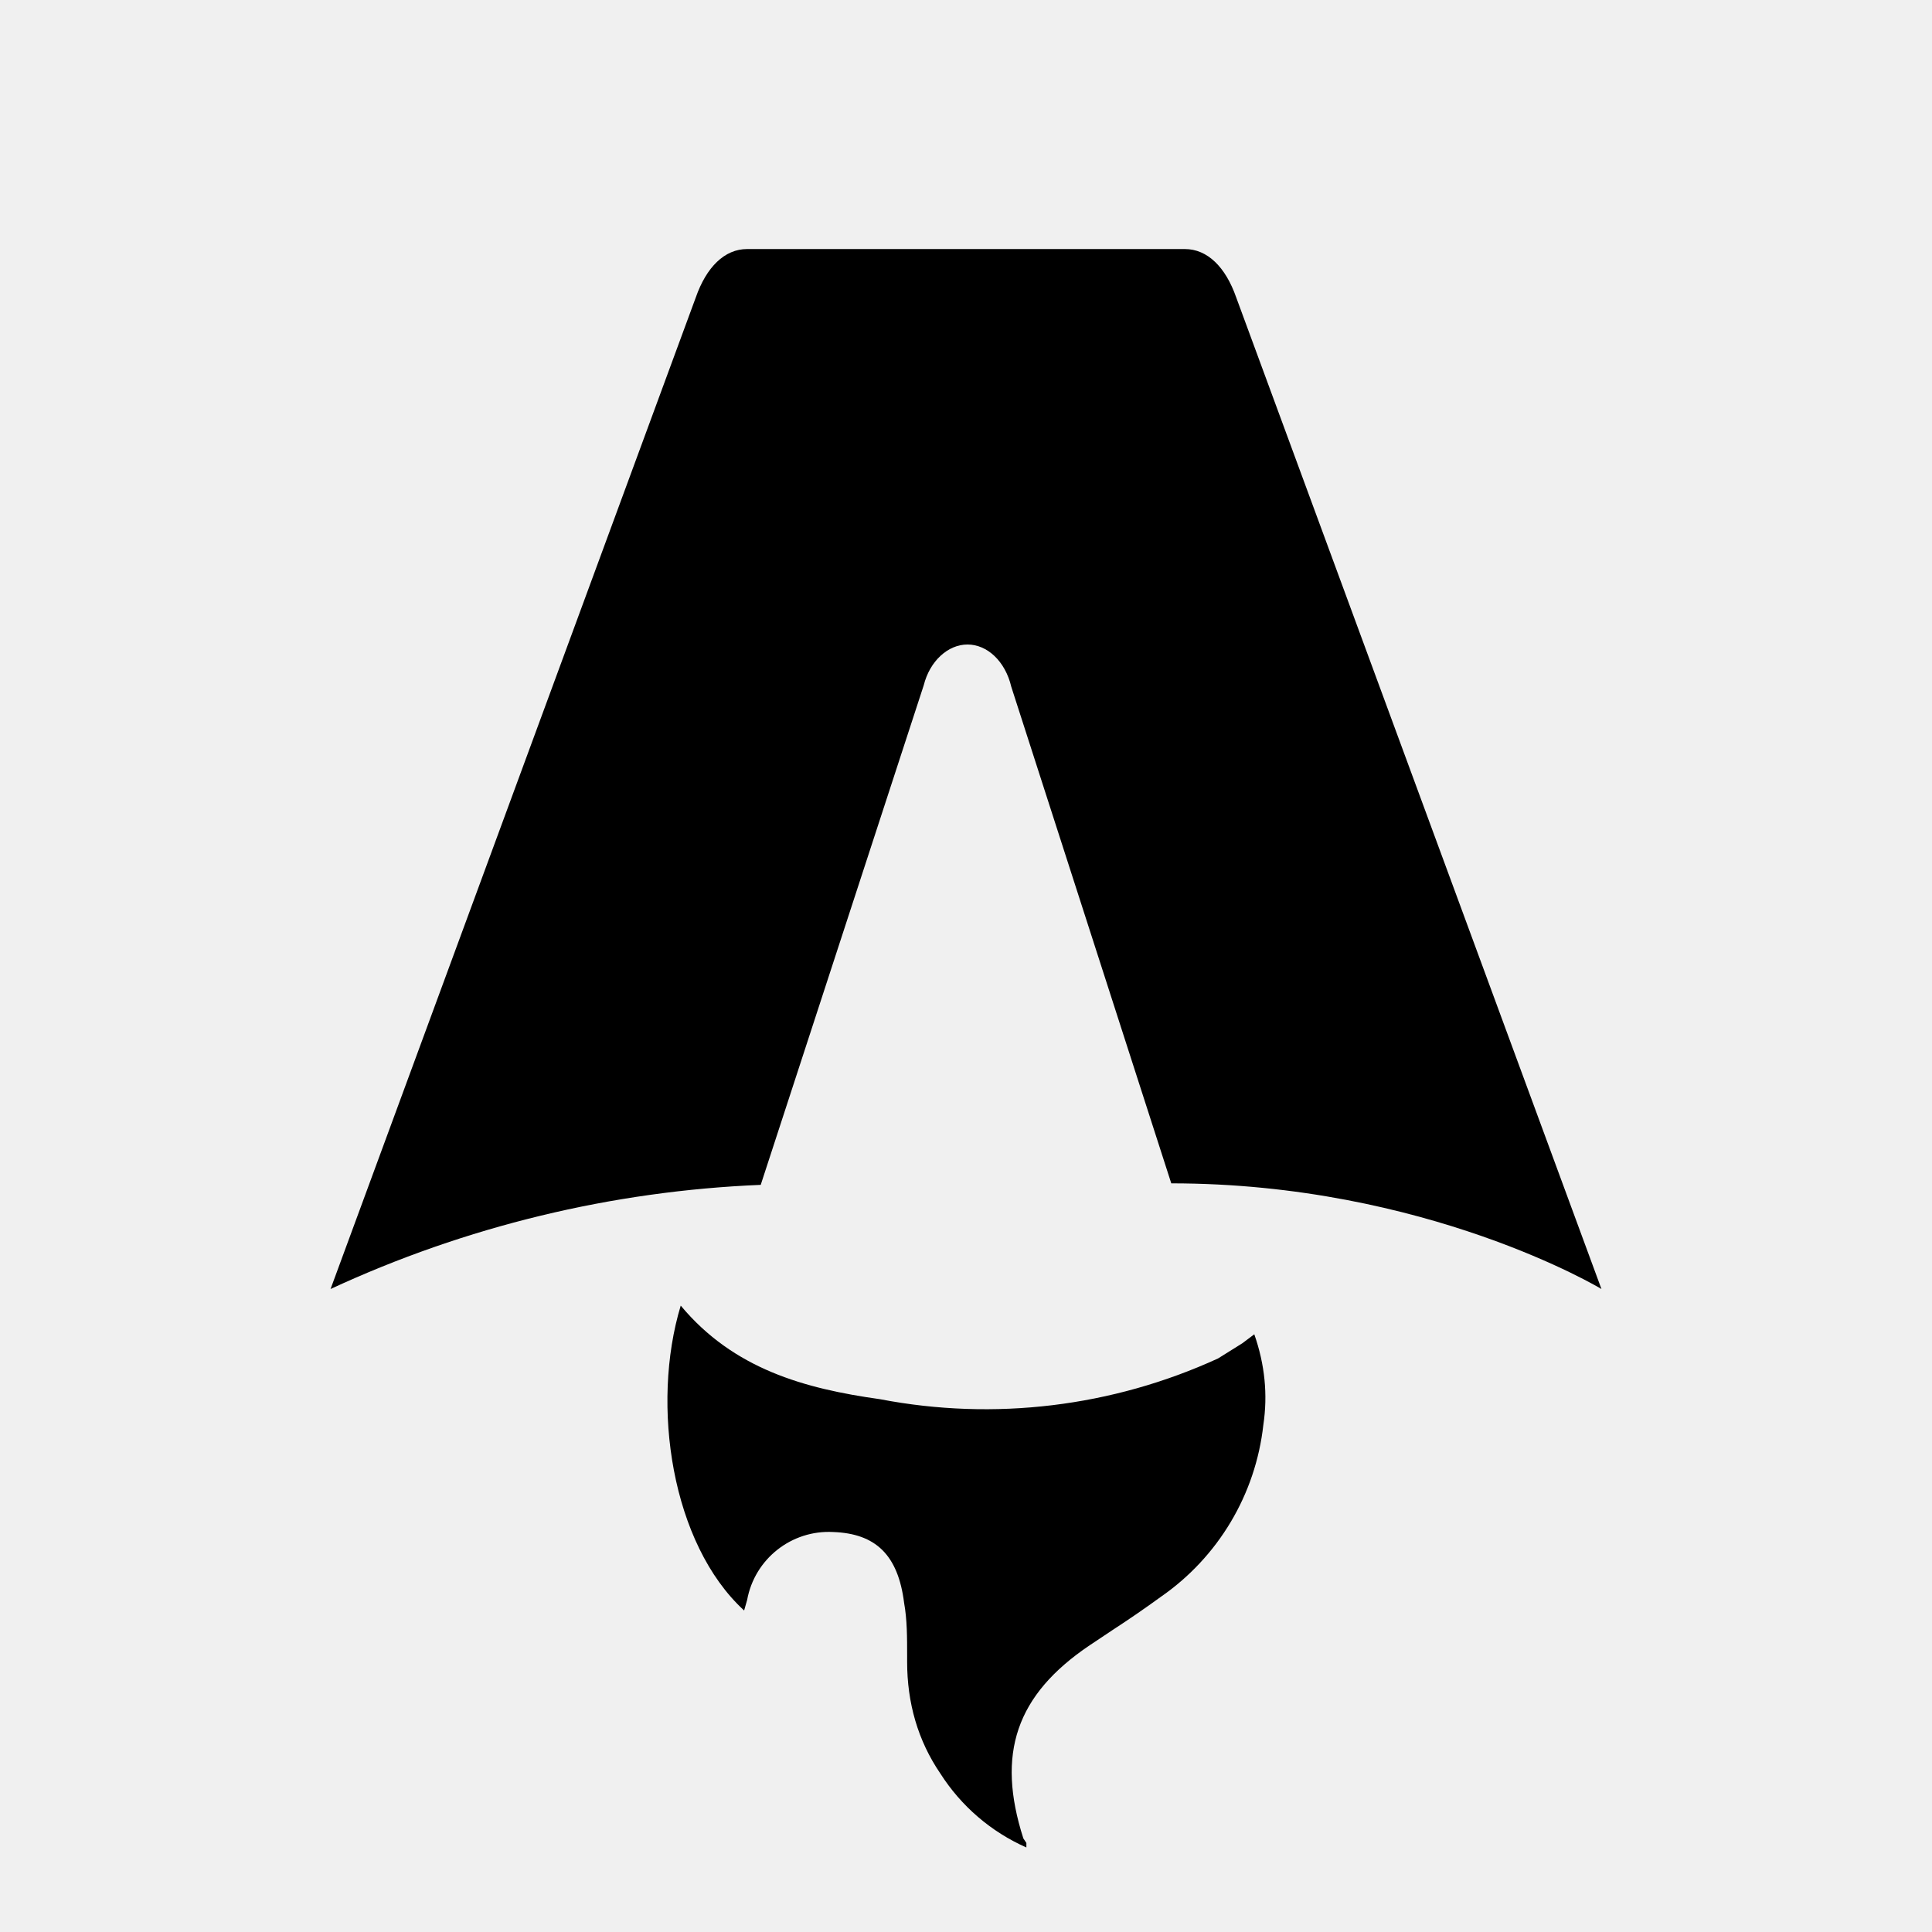
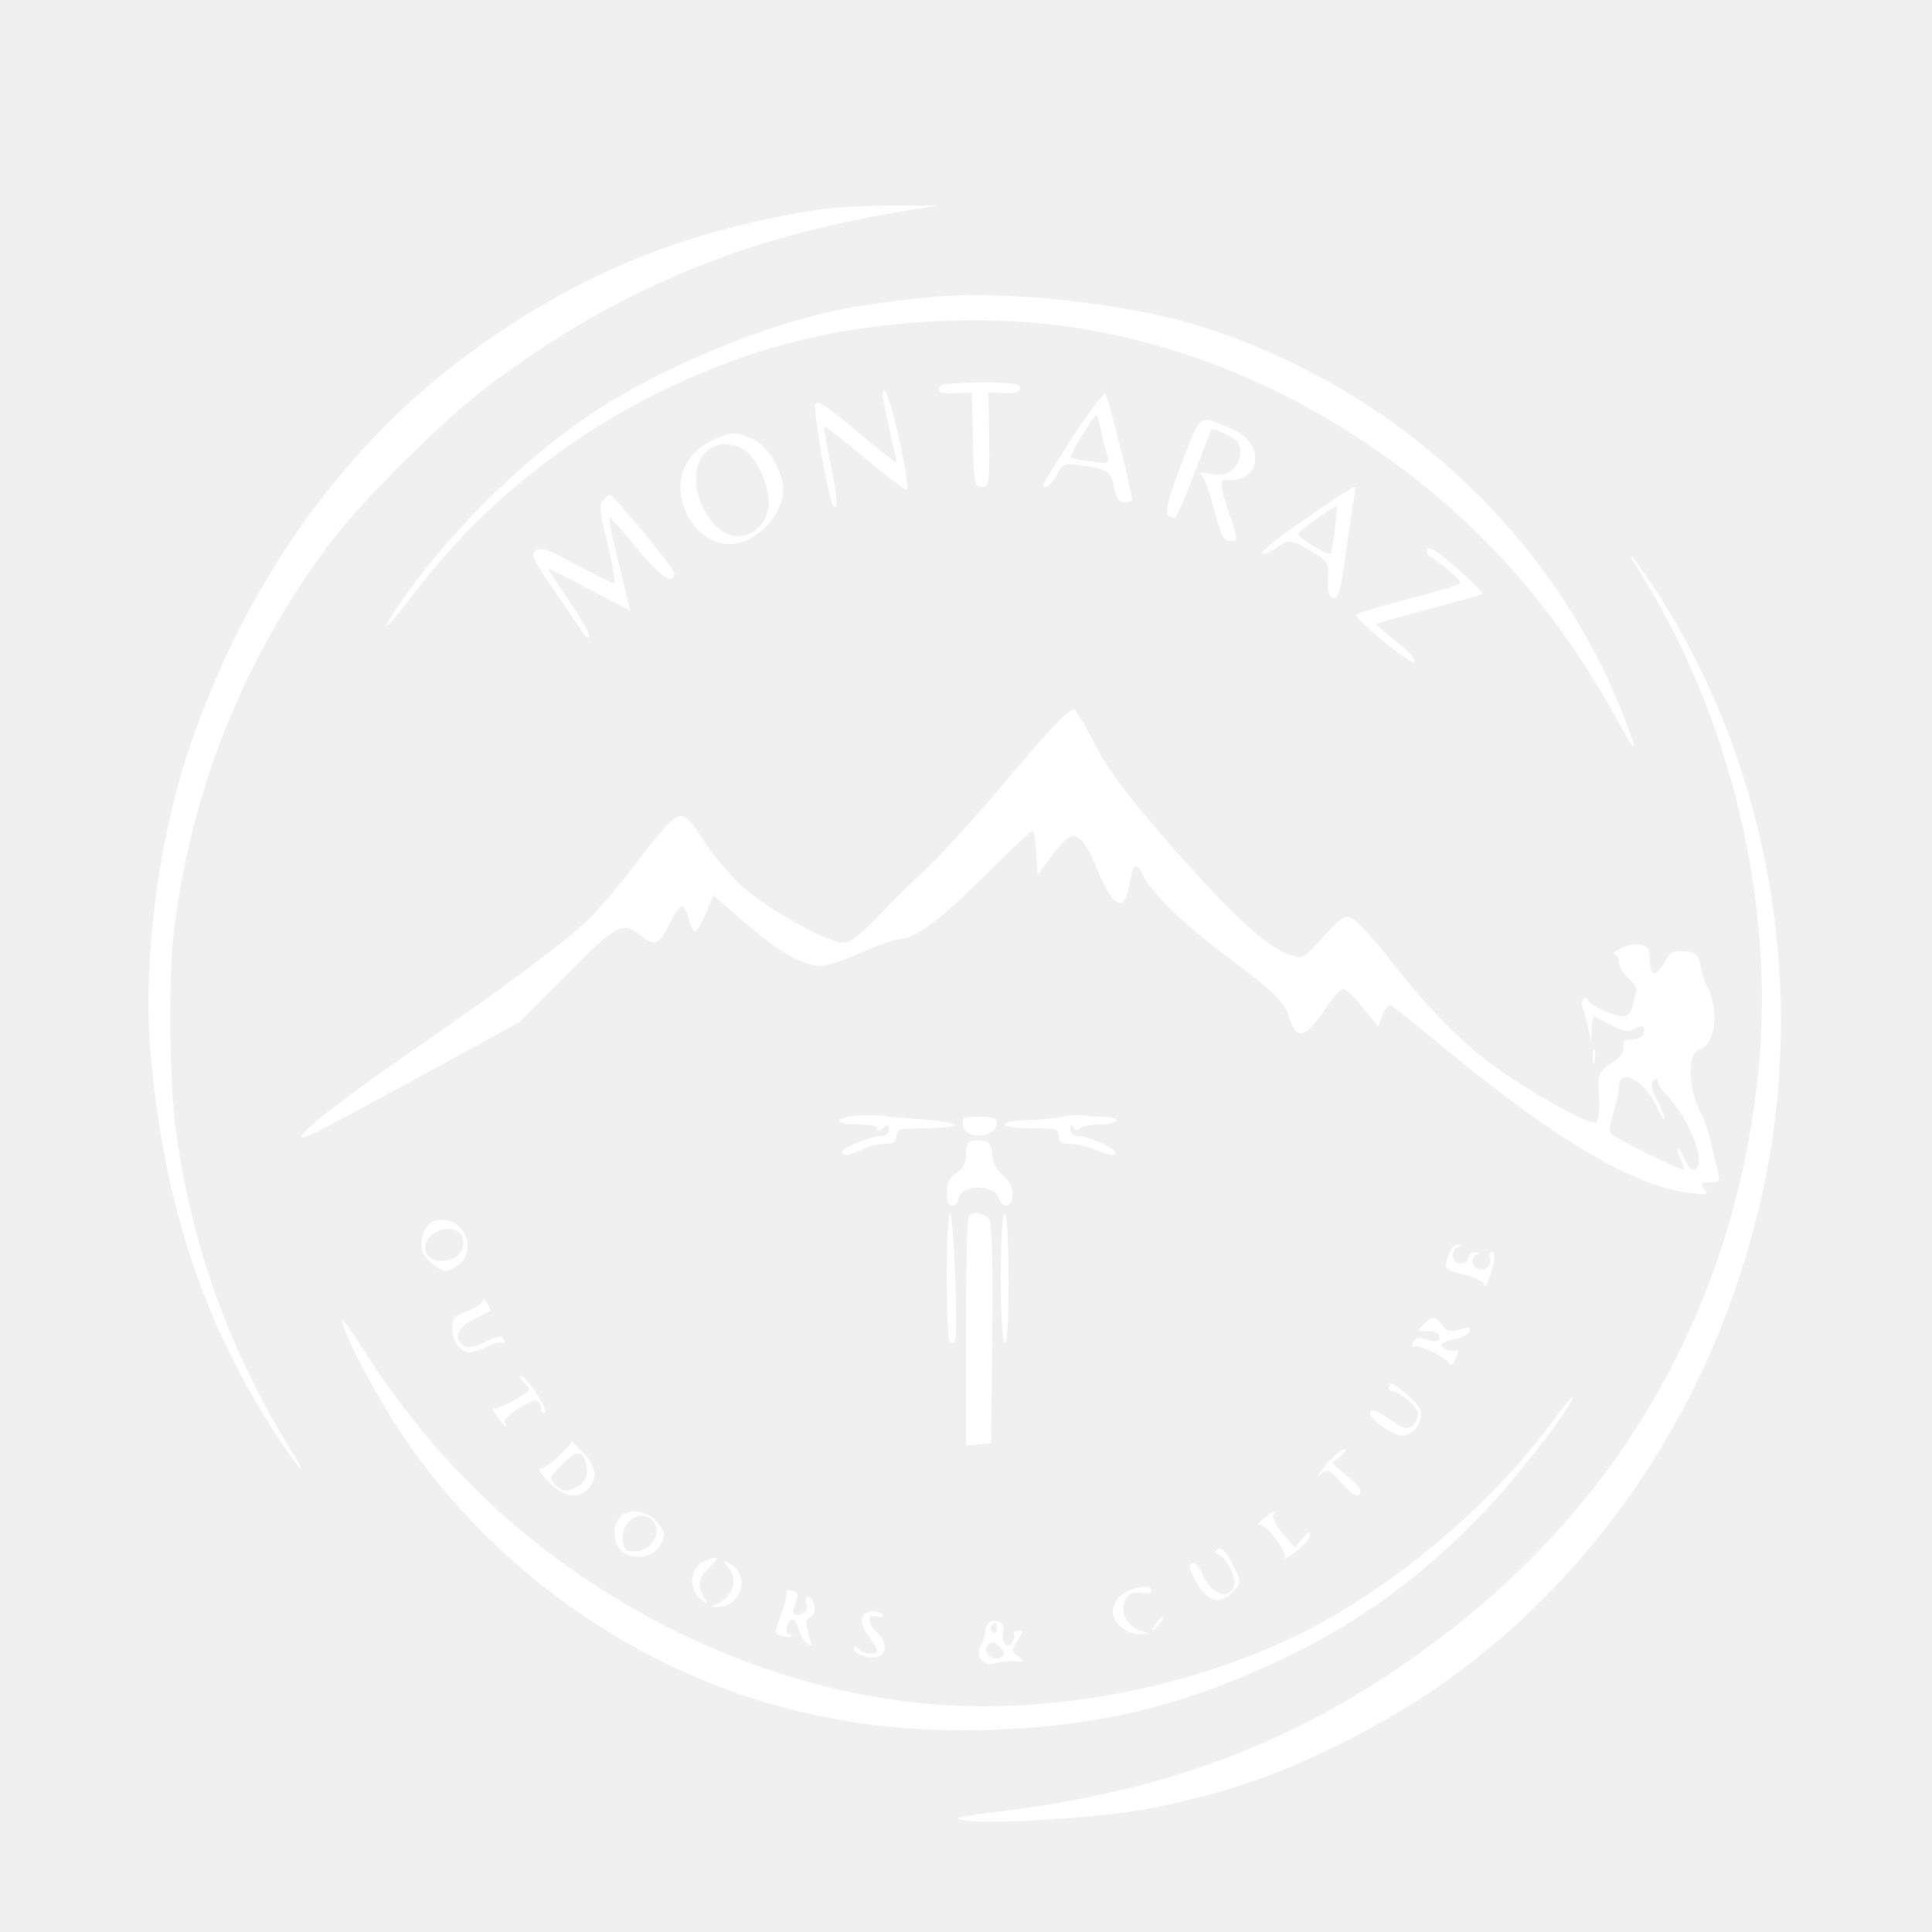
- <svg xmlns="http://www.w3.org/2000/svg" fill="none" viewBox="0 0 128 128">
-   <path d="M50.4 78.5a75.1 75.1 0 0 0-28.5 6.9l24.2-65.7c.7-2 1.9-3.2 3.4-3.2h29c1.5 0 2.7 1.2 3.4 3.2l24.2 65.7s-11.6-7-28.5-7L67 45.5c-.4-1.7-1.6-2.8-2.9-2.8-1.3 0-2.5 1.1-2.9 2.7L50.4 78.5Zm-1.1 28.2Zm-4.2-20.2c-2 6.6-.6 15.8 4.2 20.2a17.5 17.5 0 0 1 .2-.7 5.5 5.5 0 0 1 5.7-4.5c2.8.1 4.3 1.5 4.7 4.7.2 1.1.2 2.3.2 3.5v.4c0 2.7.7 5.2 2.2 7.4a13 13 0 0 0 5.7 4.9v-.3l-.2-.3c-1.8-5.6-.5-9.5 4.4-12.8l1.5-1a73 73 0 0 0 3.2-2.2 16 16 0 0 0 6.8-11.4c.3-2 .1-4-.6-6l-.8.6-1.6 1a37 37 0 0 1-22.4 2.7c-5-.7-9.7-2-13.2-6.2Z" />
-   <style>
-         path { fill: #000; }
-         @media (prefers-color-scheme: dark) {
-             path { fill: #FFF; }
-         }
-     </style>
+ <svg xmlns="http://www.w3.org/2000/svg" version="1.0" width="500pt" height="500pt" viewBox="0 0 500 500" preserveAspectRatio="xMidYMid meet">
+   <g transform="translate(0,500) scale(0.1,-0.1)" fill="#ffffff" stroke="none">
+     <path d="M2096 4454 c-331 -55 -590 -161 -855 -349 -336 -238 -596 -594 -745 -1023 -86 -248 -128 -568 -106 -812 34 -385 137 -696 327 -987 30 -46 57 -83 60 -83 3 0 -1 10 -9 23 -166 260 -270 542 -312 845 -18 130 -21 397 -6 522 46 369 179 701 399 998 85 114 301 329 421 418 314 235 635 372 1025 440 l130 22 -125 0 c-69 0 -160 -6 -204 -14z" />
+     <path d="M2445 4234 c-88 -6 -228 -25 -295 -40 -191 -43 -437 -146 -605 -255 -196 -128 -406 -338 -530 -531 -34 -54 -7 -27 51 49 231 308 568 538 947 647 236 68 539 86 782 46 254 -41 506 -141 730 -290 283 -187 495 -421 664 -730 50 -93 52 -80 5 36 -190 474 -615 852 -1119 999 -171 49 -461 81 -630 69z" />
+     <path d="M2437 4003 c-16 -16 -4 -23 36 -21 l42 3 3 -122 c2 -116 4 -123 23 -123 19 0 20 6 19 123 l-2 122 41 -2 c30 -1 41 2 41 13 0 11 -19 14 -98 14 -54 0 -102 -3 -105 -7z" />
+     <path d="M2285 3968 c29 -134 35 -160 35 -164 0 -3 -34 23 -76 58 -110 92 -124 102 -134 92 -7 -8 35 -252 46 -263 14 -14 12 18 -6 104 -11 54 -19 100 -17 101 2 2 50 -35 106 -82 56 -47 105 -84 108 -81 10 11 -45 257 -58 257 -5 0 -7 -10 -4 -22z" />
+     <path d="M2777 3871 c-42 -66 -77 -122 -77 -125 0 -17 21 -2 35 25 16 30 18 31 68 24 63 -9 73 -16 81 -60 5 -26 12 -35 26 -35 11 0 20 3 20 7 0 17 -63 269 -69 275 -3 4 -41 -46 -84 -111z m74 7 c5 -24 12 -51 15 -61 5 -17 1 -18 -43 -11 -26 3 -50 8 -52 10 -2 2 11 28 30 58 18 31 35 54 37 52 2 -3 8 -24 13 -48z" />
+     <path d="M3057 3798 c-44 -117 -47 -137 -16 -138 3 0 26 51 49 113 24 61 44 113 45 115 5 6 60 -20 67 -31 14 -21 8 -54 -12 -72 -15 -13 -28 -16 -57 -11 -23 4 -33 3 -25 -2 7 -5 21 -41 31 -79 21 -82 27 -93 47 -93 18 0 18 6 -6 75 -23 67 -25 87 -7 83 30 -6 67 13 73 38 10 39 -11 73 -59 94 -87 37 -78 44 -130 -92z" />
+     <path d="M1843 3860 c-73 -33 -101 -108 -69 -183 19 -45 57 -77 99 -84 78 -12 168 81 152 159 -11 51 -45 99 -81 114 -43 18 -50 17 -101 -6z m86 -26 c30 -21 60 -89 61 -135 0 -38 -25 -73 -60 -84 -85 -27 -168 134 -109 209 24 31 72 35 108 10z" />
+     <path d="M3378 3657 c-64 -44 -115 -84 -112 -89 3 -5 18 1 34 12 36 26 40 25 94 -7 44 -27 45 -29 43 -72 -1 -35 2 -46 14 -49 13 -2 19 19 33 125 10 70 20 136 22 146 3 9 2 17 -3 16 -4 0 -61 -37 -125 -82z m77 -24 c-4 -32 -9 -61 -11 -65 -5 -8 -84 40 -84 51 1 6 91 71 99 71 2 0 0 -26 -4 -57z" />
+     <path d="M1560 3705 c-10 -12 -8 -34 13 -115 13 -55 21 -100 16 -100 -4 0 -48 22 -97 48 -72 40 -92 47 -105 37 -14 -10 -8 -23 49 -106 36 -52 69 -101 74 -109 5 -8 12 -12 15 -8 4 4 -18 43 -49 88 -31 45 -56 84 -56 87 0 2 47 -21 105 -52 l106 -56 -7 28 c-3 15 -16 70 -29 121 -13 50 -20 92 -16 92 3 -1 35 -37 71 -81 58 -72 95 -96 95 -62 0 12 -156 201 -166 202 -4 1 -12 -6 -19 -14z" />
+     <path d="M3694 3579 c-4 -6 0 -16 9 -21 25 -13 77 -59 77 -67 0 -3 -61 -22 -135 -41 -74 -19 -135 -37 -135 -41 0 -15 142 -131 150 -123 6 6 -12 27 -46 53 -30 24 -54 44 -52 46 2 2 63 19 137 39 73 19 135 37 138 39 2 2 -28 32 -66 66 -46 41 -72 58 -77 50z" />
+     <path d="M4232 3538 c246 -380 366 -880 317 -1326 -61 -565 -325 -1051 -761 -1403 -356 -287 -718 -437 -1191 -496 -125 -15 -137 -18 -97 -25 69 -10 364 9 477 32 204 41 339 88 531 187 510 261 889 751 1038 1341 140 553 44 1151 -258 1620 -33 50 -62 92 -65 92 -3 0 1 -10 9 -22z" />
+     <path d="M2723 3117 c-26 -28 -94 -107 -150 -174 -57 -66 -133 -150 -169 -185 -37 -34 -97 -93 -132 -130 -46 -48 -72 -68 -89 -68 -41 0 -196 87 -261 145 -33 30 -79 85 -102 121 -33 52 -46 65 -63 62 -14 -2 -50 -41 -104 -113 -45 -60 -106 -132 -135 -159 -66 -62 -223 -178 -438 -326 -179 -123 -300 -216 -300 -232 0 -10 49 15 370 190 l195 107 122 123 c129 130 144 138 190 102 38 -30 50 -25 75 28 13 26 27 47 32 47 6 0 14 -15 18 -32 5 -18 12 -33 17 -33 5 0 17 21 28 46 l19 47 84 -73 c91 -77 148 -109 194 -110 16 0 63 16 106 35 43 19 88 35 100 35 39 0 109 54 225 170 60 60 113 110 117 110 4 0 8 -26 10 -57 l3 -58 33 45 c18 25 40 49 48 53 23 13 46 -13 73 -82 28 -70 57 -104 71 -81 5 8 12 32 15 52 8 44 17 48 33 13 21 -45 104 -126 217 -210 121 -91 149 -118 160 -155 19 -64 45 -58 95 20 18 27 38 50 46 50 7 0 31 -22 52 -49 l39 -48 11 29 c6 17 15 28 21 26 5 -1 66 -50 136 -108 284 -236 494 -360 635 -377 50 -6 54 -5 41 10 -12 15 -10 17 14 17 23 0 27 3 22 23 -3 12 -11 45 -17 72 -6 28 -17 61 -24 75 -39 72 -42 163 -6 175 27 9 43 57 35 107 -4 24 -11 48 -16 54 -5 6 -12 28 -17 50 -7 35 -11 39 -42 42 -30 2 -38 -2 -52 -28 -23 -40 -38 -38 -38 5 0 28 -5 36 -23 40 -12 3 -36 -1 -52 -9 -17 -9 -24 -16 -17 -16 6 0 12 -9 12 -20 0 -11 11 -30 24 -41 14 -12 23 -26 21 -33 -2 -6 -6 -23 -9 -38 -4 -19 -13 -28 -26 -28 -25 0 -90 31 -90 42 0 5 -5 6 -11 3 -6 -4 -7 -14 -3 -24 4 -9 10 -32 14 -51 l8 -35 1 33 c0 19 4 32 9 30 4 -2 24 -12 45 -23 30 -15 42 -17 56 -8 21 13 32 8 24 -13 -3 -8 -16 -14 -30 -14 -18 0 -24 -5 -21 -19 2 -13 -9 -28 -32 -43 -34 -24 -35 -25 -32 -85 2 -37 -1 -64 -8 -68 -13 -8 -151 67 -249 136 -94 66 -174 146 -281 282 -46 59 -94 110 -105 113 -15 5 -31 -6 -71 -51 -51 -57 -52 -57 -86 -46 -60 20 -148 101 -306 281 -118 135 -162 194 -197 262 -25 48 -49 89 -54 92 -5 3 -31 -18 -58 -47z m1563 -978 c9 -22 19 -37 21 -35 3 2 -5 23 -17 46 -16 30 -19 45 -11 53 8 8 11 7 11 -1 0 -7 10 -23 23 -36 63 -66 106 -182 71 -193 -6 -2 -17 10 -24 27 -7 17 -15 29 -17 26 -3 -2 1 -14 7 -26 6 -12 9 -24 7 -27 -4 -4 -139 62 -184 90 -9 6 -9 19 2 55 8 26 15 57 15 69 0 51 66 18 96 -48z" />
+     <path d="M4122 2265 c0 -16 2 -22 5 -12 2 9 2 23 0 30 -3 6 -5 -1 -5 -18z" />
+     <path d="M2223 2113 c-67 -5 -69 -23 -3 -23 30 0 50 -4 50 -11 0 -8 5 -8 15 1 12 10 15 10 15 -4 0 -9 -8 -16 -20 -16 -27 0 -100 -30 -100 -41 0 -13 21 -10 50 6 14 8 40 14 58 15 25 0 32 4 32 20 0 18 7 20 75 20 41 0 75 4 75 9 0 4 -37 11 -82 14 -46 3 -90 7 -98 9 -8 2 -39 3 -67 1z" />
+     <path d="M2745 2109 c-22 -4 -64 -8 -92 -8 -29 -1 -53 -5 -53 -11 0 -6 30 -10 70 -10 63 0 70 -2 70 -20 0 -15 7 -20 29 -20 16 0 45 -7 64 -15 42 -17 61 -19 52 -5 -8 13 -72 40 -96 40 -11 0 -19 7 -19 18 0 13 2 14 9 3 6 -9 11 -10 15 -2 4 6 27 11 52 11 24 0 44 5 44 10 0 6 -18 10 -39 10 -22 0 -45 2 -53 4 -7 2 -31 0 -53 -5z" />
+     <path d="M2492 2088 c6 -41 88 -33 88 8 0 10 -14 14 -46 14 -41 0 -45 -2 -42 -22z" />
+     <path d="M2507 2044 c-4 -4 -7 -20 -7 -35 0 -19 -8 -34 -25 -45 -19 -12 -25 -25 -25 -50 0 -24 5 -34 15 -34 8 0 15 7 15 15 0 39 93 43 105 4 10 -30 35 -23 35 10 0 19 -8 36 -24 49 -16 12 -26 31 -28 53 -2 28 -8 35 -28 37 -14 2 -29 0 -33 -4z" />
+     <path d="M2450 1696 c0 -91 4 -167 9 -170 5 -3 11 0 13 7 7 26 -4 327 -13 327 -5 0 -9 -70 -9 -164z" />
+     <path d="M2507 1853 c-4 -3 -7 -139 -7 -300 l0 -294 33 3 32 3 3 284 c2 201 -1 288 -9 297 -12 15 -41 19 -52 7z" />
+     <path d="M2590 1696 c0 -99 4 -167 10 -171 7 -4 10 53 10 164 0 107 -4 171 -10 171 -6 0 -10 -61 -10 -164z" />
+     <path d="M1122 1839 c-22 -8 -36 -44 -30 -75 1 -9 16 -26 31 -38 26 -19 30 -19 55 -5 68 38 18 145 -56 118z m76 -47 c4 -29 -11 -48 -42 -54 -31 -6 -56 8 -56 32 0 50 91 71 98 22z" />
+     <path d="M3750 1754 c-15 -38 -14 -39 40 -53 28 -7 50 -18 50 -24 1 -19 17 15 25 51 4 20 3 32 -4 32 -6 0 -8 -6 -6 -12 7 -20 -10 -39 -28 -32 -20 7 -22 30 -4 37 7 3 5 6 -5 6 -10 1 -18 -6 -18 -14 0 -8 -9 -15 -20 -15 -22 0 -28 35 -7 43 9 4 9 6 -1 6 -7 1 -17 -11 -22 -25z" />
+     <path d="M1250 1634 c0 -6 -18 -18 -40 -27 -34 -13 -40 -20 -40 -45 0 -33 22 -62 46 -62 8 0 28 7 45 15 16 9 34 13 39 10 5 -3 7 0 4 8 -4 12 -12 11 -47 -5 -29 -15 -46 -18 -56 -11 -29 18 -18 47 24 68 22 11 42 21 43 22 2 1 -1 10 -7 20 -6 10 -11 13 -11 7z" />
+     <path d="M885 1580 c16 -56 88 -191 155 -292 120 -180 285 -345 469 -469 313 -211 661 -309 1051 -296 240 8 425 45 630 127 261 104 458 236 651 437 88 93 229 275 229 298 0 4 -27 -30 -60 -74 -153 -206 -397 -412 -629 -531 -283 -144 -645 -216 -962 -191 -378 30 -762 192 -1074 453 -153 127 -293 289 -410 473 -31 50 -54 79 -50 65z" />
+     <path d="M3686 1574 c-21 -20 -21 -20 12 -19 17 0 27 -5 27 -15 0 -14 -6 -14 -46 -3 -9 3 -19 -3 -23 -12 -3 -9 -2 -13 4 -10 12 7 87 -30 92 -46 2 -6 9 1 16 16 7 14 8 24 3 21 -11 -7 -41 3 -41 14 0 4 15 11 34 14 19 4 36 13 39 20 5 11 -1 12 -25 5 -26 -7 -34 -5 -45 11 -17 24 -27 25 -47 4z" />
+     <path d="M1354 1424 c9 -8 16 -17 16 -18 0 -11 -83 -56 -91 -50 -6 3 -3 -5 6 -20 15 -23 34 -39 21 -17 -7 11 72 64 84 56 6 -3 10 -13 10 -21 0 -8 4 -13 10 -9 10 6 -48 95 -63 95 -4 0 -1 -7 7 -16z" />
+     <path d="M3596 1414 c-3 -8 -1 -14 5 -14 21 0 69 -42 69 -59 0 -10 -7 -24 -15 -31 -13 -11 -23 -8 -60 18 -32 22 -45 27 -49 17 -3 -8 12 -24 36 -40 34 -22 45 -25 64 -16 13 6 26 22 30 37 6 23 0 33 -34 64 -30 28 -42 34 -46 24z" />
+     <path d="M1478 1271 c5 -9 -62 -71 -77 -71 -10 0 -3 -12 19 -35 38 -40 77 -46 103 -17 25 28 21 55 -15 94 -18 19 -32 32 -30 29z m38 -56 c8 -34 0 -53 -31 -67 -21 -9 -28 -8 -45 7 -20 19 -20 19 12 52 38 39 55 42 64 8z" />
+     <path d="M3430 1207 c-19 -23 -25 -34 -14 -24 21 17 22 17 57 -22 25 -28 38 -36 46 -28 7 7 -1 21 -31 46 l-41 35 23 18 c13 10 16 18 9 17 -8 0 -30 -19 -49 -42z" />
+     <path d="M1606 1075 c-22 -22 -20 -68 3 -89 29 -26 82 -18 100 16 14 25 14 29 -5 55 -25 33 -73 42 -98 18z m88 -18 c18 -28 -12 -72 -49 -72 -25 0 -30 4 -33 28 -6 55 55 88 82 44z" />
+     <path d="M3270 1069 c-14 -11 -20 -18 -13 -15 15 8 77 -70 67 -86 -4 -6 9 1 29 16 20 16 37 35 37 43 0 11 -6 8 -19 -8 l-20 -24 -30 35 c-17 19 -28 41 -26 48 6 16 5 15 -25 -9z" />
+     <path d="M3152 991 c-11 -7 -11 -9 2 -14 20 -8 47 -62 40 -81 -15 -40 -61 -22 -84 34 -7 17 -17 27 -25 24 -10 -4 -7 -16 12 -50 28 -50 59 -58 93 -24 24 24 24 25 -3 77 -16 30 -26 40 -35 34z" />
+     <path d="M1830 963 c-42 -15 -52 -69 -19 -99 22 -19 22 -19 10 3 -17 32 -14 48 15 77 26 25 25 30 -6 19z" />
+     <path d="M1884 944 c28 -27 13 -78 -27 -94 -21 -8 -21 -9 -2 -9 55 -2 86 67 47 102 -24 22 -39 22 -18 1z" />
+     <path d="M2935 889 c-33 -10 -55 -33 -55 -61 0 -27 36 -58 68 -57 l27 1 -27 9 c-57 22 -53 108 5 97 15 -3 27 -2 27 3 0 14 -14 16 -45 8z" />
+     <path d="M2035 880 c3 -5 -3 -31 -14 -59 -18 -49 -18 -49 2 -55 12 -3 23 -3 26 -1 2 3 0 5 -6 5 -6 0 -9 9 -6 20 7 27 21 25 29 -5 3 -13 12 -29 20 -36 17 -14 17 -13 5 28 -7 25 -6 33 6 37 17 7 14 47 -4 53 -7 3 -9 -3 -6 -16 3 -14 0 -23 -11 -27 -23 -9 -28 -1 -17 29 8 21 7 26 -10 30 -10 3 -17 1 -14 -3z" />
+     <path d="M2237 823 c-12 -12 -7 -34 13 -60 11 -14 20 -30 20 -34 0 -13 -34 -11 -48 3 -9 9 -12 9 -12 0 0 -14 44 -27 65 -18 21 8 19 40 -5 61 -26 24 -26 49 0 42 11 -3 18 -1 14 4 -6 10 -38 12 -47 2z" />
+     <path d="M2991 797 c-13 -21 -12 -21 5 -5 10 10 16 20 13 22 -3 3 -11 -5 -18 -17z" />
+     <path d="M2563 803 c-7 -3 -13 -13 -13 -24 0 -11 -5 -28 -12 -38 -16 -26 7 -55 36 -46 12 4 34 6 51 6 28 -2 29 -1 10 12 -18 14 -18 16 -2 41 16 23 16 26 2 26 -9 0 -14 -4 -11 -8 2 -4 1 -14 -4 -21 -12 -21 -31 -3 -24 23 6 24 -10 37 -33 29z m17 -19 c0 -8 -5 -12 -10 -9 -6 4 -8 11 -5 16 9 14 15 11 15 -7z m11 -50 c10 -13 10 -17 -2 -24 -17 -11 -45 13 -35 29 10 15 21 14 37 -5z" />
+   </g>
</svg>
